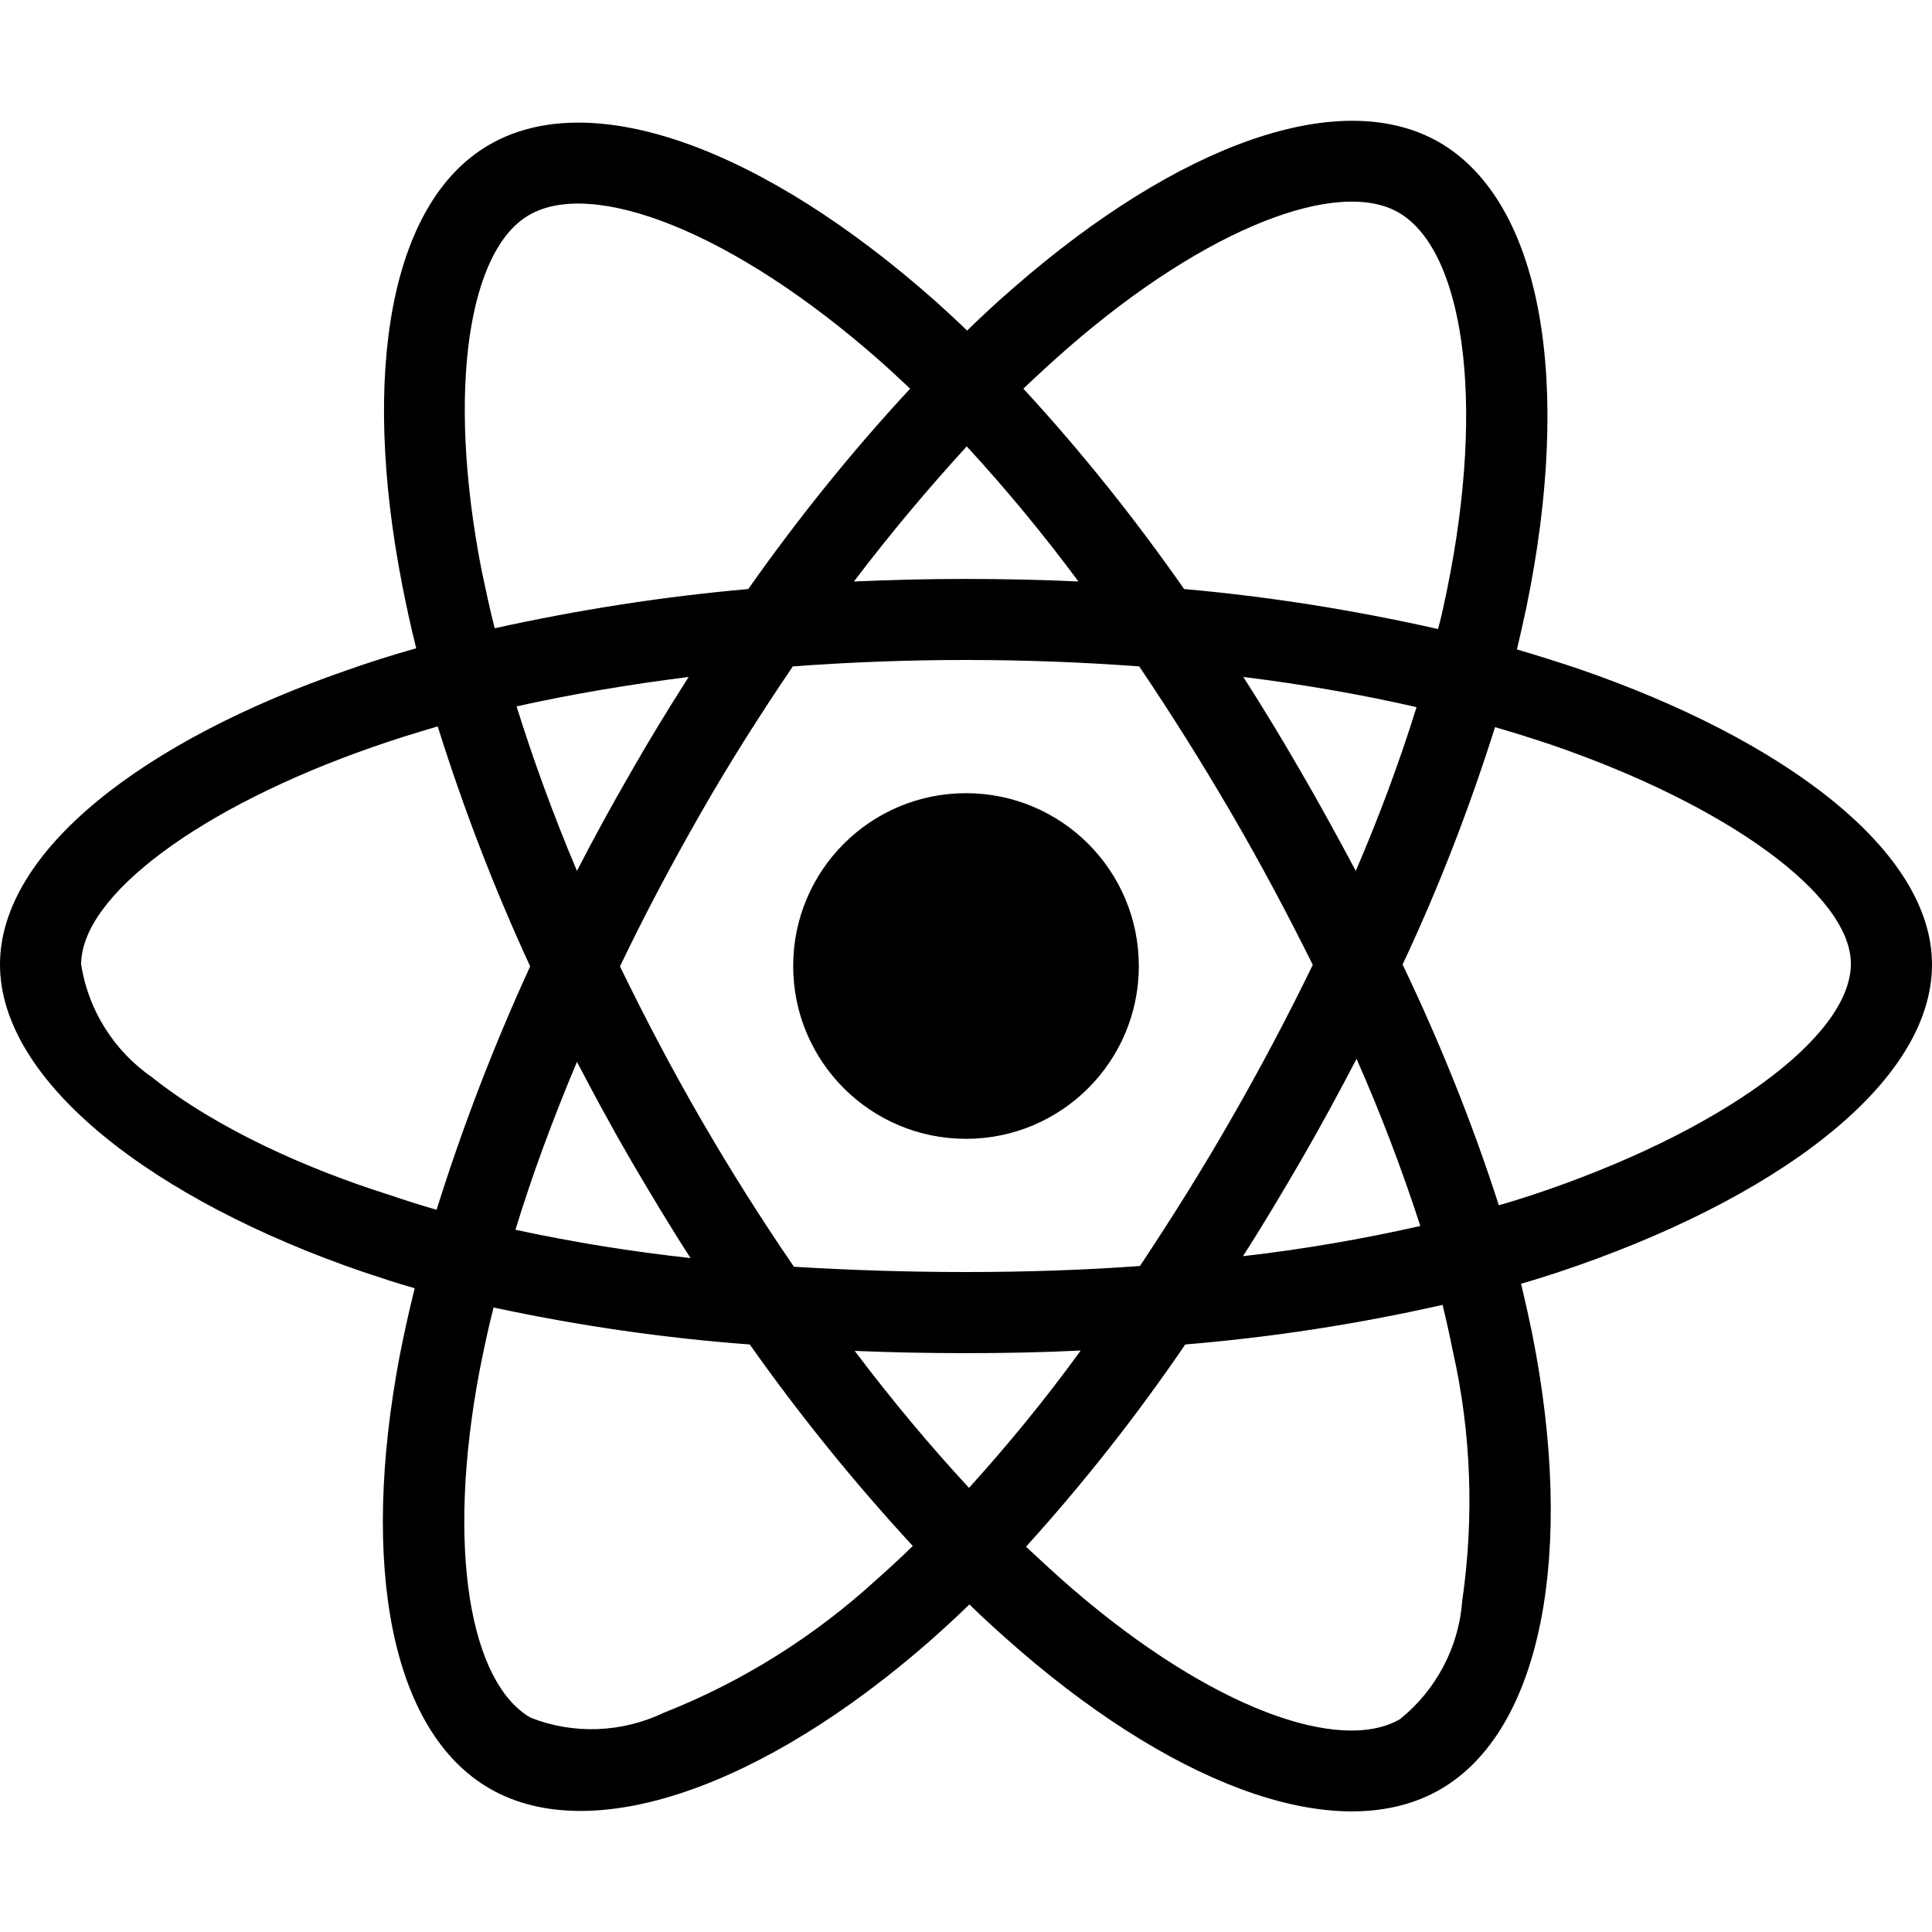
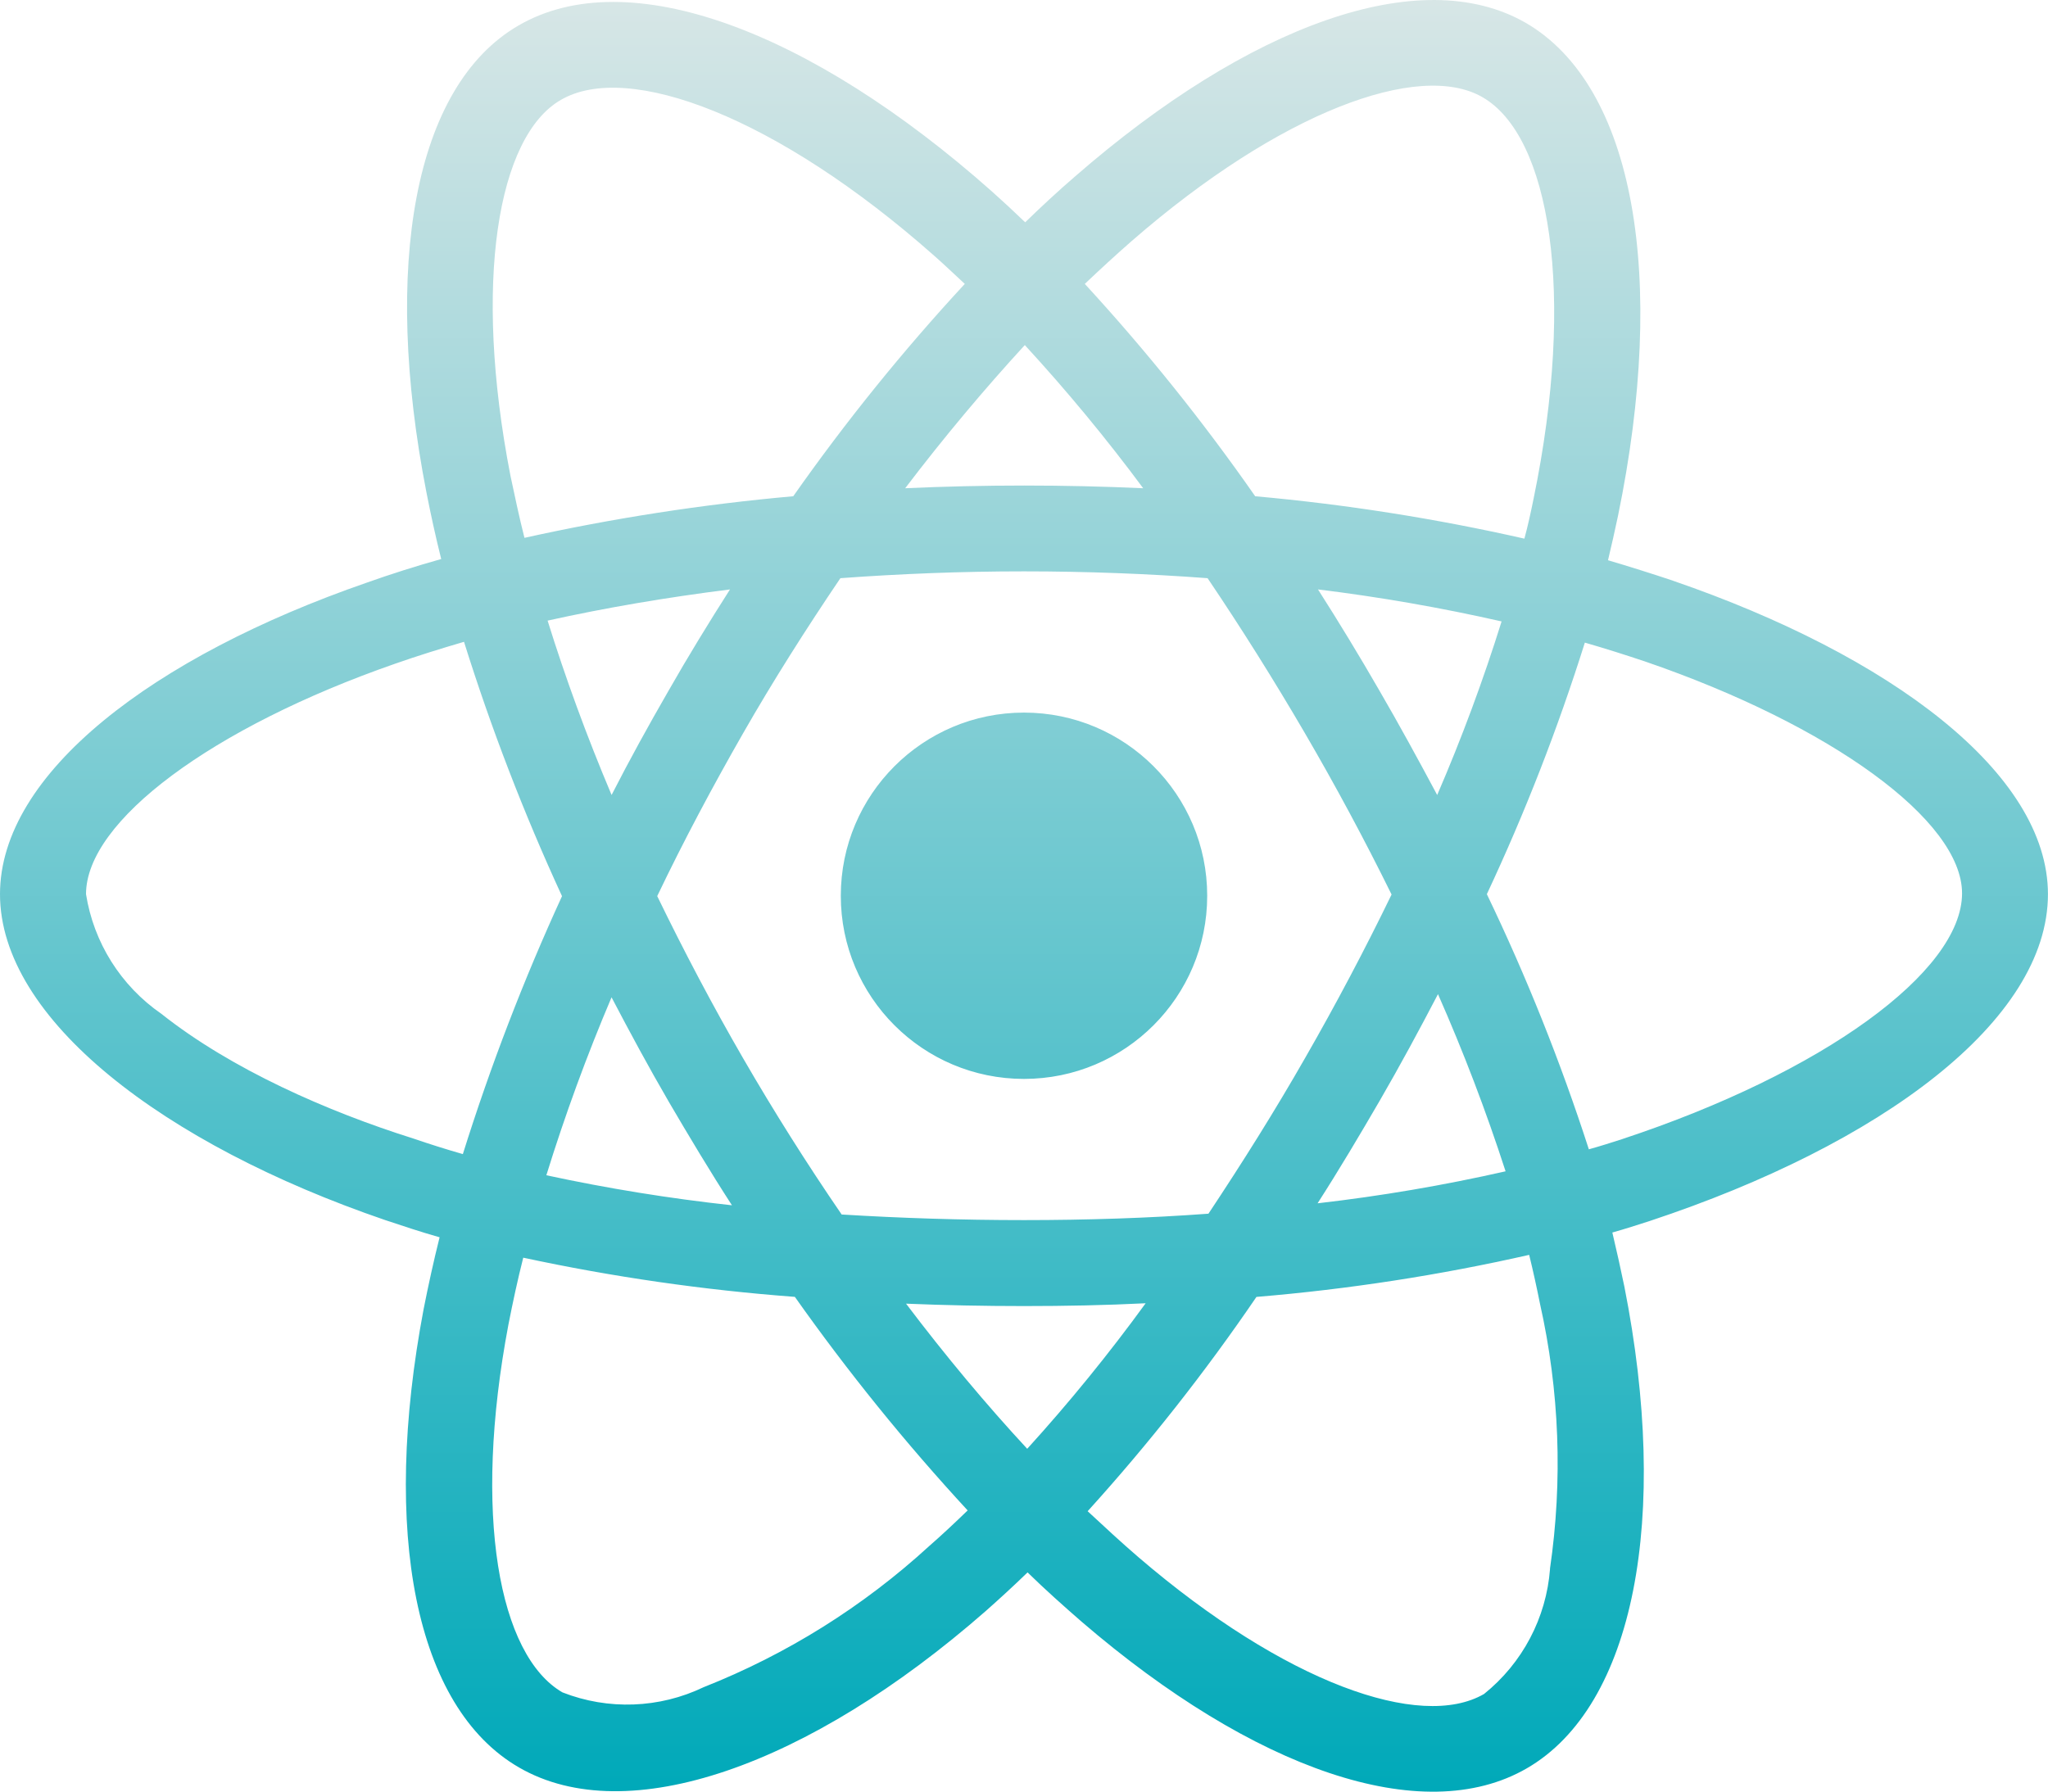
- <svg xmlns="http://www.w3.org/2000/svg" aria-hidden="true" focusable="false" data-prefix="fab" data-icon="react" class="svg-inline--fa fa-react fa-w-16" role="img" viewBox="0 0 512 512">
-   <path fill="currentColor" d="M418.2 177.2c-5.4-1.8-10.8-3.5-16.2-5.1.9-3.7 1.7-7.4 2.5-11.1 12.3-59.6 4.2-107.5-23.1-123.3-26.3-15.1-69.2.6-112.6 38.4-4.3 3.7-8.5 7.6-12.5 11.5-2.7-2.6-5.5-5.2-8.3-7.7-45.5-40.4-91.1-57.4-118.4-41.5-26.2 15.2-34 60.3-23 116.7 1.1 5.6 2.3 11.1 3.7 16.7-6.4 1.8-12.7 3.8-18.6 5.9C38.3 196.2 0 225.4 0 255.6c0 31.2 40.8 62.5 96.3 81.5 4.5 1.5 9 3 13.6 4.3-1.5 6-2.8 11.9-4 18-10.5 55.5-2.3 99.5 23.9 114.6 27 15.6 72.4-.4 116.6-39.1 3.5-3.1 7-6.3 10.5-9.7 4.4 4.3 9 8.4 13.6 12.4 42.8 36.8 85.1 51.7 111.2 36.6 27-15.6 35.8-62.9 24.4-120.5-.9-4.4-1.9-8.9-3-13.5 3.2-.9 6.3-1.9 9.4-2.9 57.7-19.1 99.5-50 99.5-81.7 0-30.3-39.4-59.7-93.8-78.4zM282.9 92.3c37.2-32.4 71.9-45.1 87.7-36 16.9 9.7 23.4 48.9 12.8 100.4-.7 3.4-1.4 6.7-2.3 10-22.2-5-44.7-8.6-67.3-10.6-13-18.6-27.2-36.4-42.6-53.1 3.9-3.7 7.7-7.2 11.7-10.7zM167.2 307.5c5.1 8.7 10.3 17.4 15.8 25.9-15.6-1.7-31.1-4.2-46.4-7.5 4.4-14.4 9.9-29.3 16.3-44.5 4.6 8.8 9.3 17.5 14.3 26.1zm-30.3-120.3c14.4-3.2 29.7-5.8 45.6-7.8-5.3 8.3-10.5 16.8-15.4 25.4-4.9 8.5-9.7 17.2-14.2 26-6.3-14.9-11.6-29.5-16-43.6zm27.4 68.9c6.6-13.8 13.8-27.3 21.4-40.6s15.8-26.2 24.4-38.9c15-1.1 30.3-1.7 45.9-1.7s31 .6 45.9 1.7c8.5 12.6 16.6 25.5 24.3 38.7s14.9 26.7 21.7 40.4c-6.7 13.8-13.9 27.4-21.6 40.8-7.6 13.3-15.7 26.2-24.2 39-14.9 1.1-30.4 1.6-46.1 1.6s-30.9-.5-45.6-1.4c-8.7-12.7-16.9-25.7-24.6-39s-14.8-26.8-21.5-40.6zm180.6 51.2c5.1-8.8 9.9-17.7 14.6-26.7 6.4 14.5 12 29.2 16.9 44.3-15.5 3.5-31.2 6.2-47 8 5.4-8.4 10.5-17 15.5-25.6zm14.4-76.5c-4.7-8.8-9.5-17.6-14.5-26.2-4.9-8.5-10-16.9-15.3-25.2 16.1 2 31.5 4.7 45.9 8-4.6 14.8-10 29.2-16.1 43.4zM256.2 118.3c10.5 11.4 20.4 23.4 29.6 35.8-19.8-.9-39.7-.9-59.5 0 9.8-12.9 19.9-24.9 29.9-35.8zM140.2 57c16.8-9.8 54.1 4.2 93.4 39 2.5 2.2 5 4.6 7.6 7-15.5 16.7-29.8 34.5-42.9 53.1-22.6 2-45 5.5-67.2 10.4-1.3-5.1-2.4-10.3-3.5-15.5-9.4-48.4-3.2-84.9 12.6-94zm-24.5 263.6c-4.2-1.2-8.3-2.5-12.4-3.9-21.3-6.7-45.5-17.3-63-31.2-10.1-7-16.9-17.8-18.8-29.9 0-18.3 31.6-41.7 77.2-57.6 5.7-2 11.5-3.8 17.3-5.5 6.8 21.7 15 43 24.5 63.6-9.6 20.9-17.9 42.5-24.8 64.5zm116.6 98c-16.5 15.1-35.6 27.1-56.4 35.3-11.1 5.3-23.9 5.8-35.3 1.3-15.9-9.2-22.5-44.5-13.5-92 1.1-5.6 2.3-11.2 3.7-16.7 22.4 4.8 45 8.1 67.9 9.8 13.2 18.7 27.7 36.6 43.2 53.4-3.2 3.1-6.4 6.1-9.6 8.9zm24.5-24.3c-10.2-11-20.4-23.2-30.3-36.3 9.6.4 19.5.6 29.5.6 10.3 0 20.4-.2 30.4-.7-9.2 12.7-19.1 24.8-29.6 36.4zm130.7 30c-.9 12.2-6.9 23.6-16.5 31.3-15.9 9.2-49.8-2.8-86.4-34.2-4.2-3.6-8.4-7.5-12.7-11.5 15.3-16.9 29.4-34.8 42.2-53.6 22.9-1.9 45.7-5.4 68.2-10.5 1 4.1 1.9 8.2 2.7 12.2 4.9 21.6 5.7 44.1 2.5 66.3zm18.2-107.5c-2.8.9-5.6 1.8-8.5 2.6-7-21.8-15.6-43.1-25.5-63.8 9.6-20.4 17.7-41.4 24.5-62.9 5.2 1.5 10.2 3.1 15 4.7 46.6 16 79.3 39.8 79.3 58 0 19.6-34.9 44.9-84.8 61.4zm-149.7-15c25.3 0 45.8-20.5 45.8-45.8s-20.5-45.8-45.8-45.8c-25.3 0-45.8 20.5-45.8 45.8s20.5 45.8 45.8 45.8z" />
+ <svg xmlns="http://www.w3.org/2000/svg" width="150" height="131.257" viewBox="0 0 150 131.257">
+   <defs>
+     <linearGradient id="linear-gradient" x1="0.5" x2="0.5" y2="1" gradientUnits="objectBoundingBox">
+       <stop offset="0" stop-color="#d7e6e6" />
+       <stop offset="1" stop-color="#00a9b9" />
+     </linearGradient>
+   </defs>
+   <path id="react-brands" d="M122.52,74.548q-2.373-.791-4.746-1.494c.264-1.084.5-2.168.732-3.252,3.6-17.461,1.23-31.494-6.768-36.123-7.705-4.424-20.273.176-32.988,11.25-1.26,1.084-2.49,2.227-3.662,3.369-.791-.762-1.611-1.523-2.432-2.256C59.326,34.206,45.967,29.226,37.969,33.884c-7.676,4.453-9.961,17.666-6.738,34.189.322,1.641.674,3.252,1.084,4.893-1.875.527-3.721,1.113-5.449,1.729C11.221,80.114,0,88.669,0,97.517c0,9.141,11.953,18.311,28.213,23.877,1.318.439,2.637.879,3.984,1.26-.439,1.758-.82,3.486-1.172,5.273-3.076,16.26-.674,29.15,7,33.574,7.91,4.57,21.211-.117,34.16-11.455,1.025-.908,2.051-1.846,3.076-2.842,1.289,1.26,2.637,2.461,3.984,3.633,12.539,10.781,24.932,15.146,32.578,10.723,7.91-4.57,10.488-18.428,7.148-35.3q-.4-1.934-.879-3.955c.938-.264,1.846-.557,2.754-.85,16.9-5.6,29.15-14.648,29.15-23.936,0-8.877-11.543-17.49-27.48-22.969ZM82.881,49.675c10.9-9.492,21.064-13.213,25.693-10.547,4.951,2.842,6.855,14.326,3.75,29.414-.205,1-.41,1.963-.674,2.93a149.978,149.978,0,0,0-19.717-3.105A148.021,148.021,0,0,0,79.453,52.81c1.143-1.084,2.256-2.109,3.428-3.135Zm-33.9,63.047c1.494,2.549,3.018,5.1,4.629,7.588a132.665,132.665,0,0,1-13.594-2.2,136.856,136.856,0,0,1,4.775-13.037c1.348,2.578,2.725,5.127,4.189,7.646ZM40.107,77.478c4.219-.937,8.7-1.7,13.359-2.285-1.553,2.432-3.076,4.922-4.512,7.441-1.436,2.49-2.842,5.039-4.16,7.617-1.846-4.365-3.4-8.643-4.687-12.773Zm8.027,20.186c1.934-4.043,4.043-8,6.27-11.895s4.629-7.676,7.148-11.4c4.395-.322,8.877-.5,13.447-.5s9.082.176,13.447.5q3.735,5.537,7.119,11.338t6.357,11.836Q98.979,103.61,95.6,109.5c-2.227,3.9-4.6,7.676-7.09,11.426-4.365.322-8.906.469-13.506.469s-9.053-.146-13.359-.41q-3.823-5.581-7.207-11.426c-2.256-3.9-4.336-7.852-6.3-11.895Zm52.91,15c1.494-2.578,2.9-5.186,4.277-7.822a136,136,0,0,1,4.951,12.979,128.683,128.683,0,0,1-13.77,2.344c1.582-2.461,3.076-4.98,4.541-7.5Zm4.219-22.412c-1.377-2.578-2.783-5.156-4.248-7.676q-2.153-3.735-4.482-7.383a134.818,134.818,0,0,1,13.447,2.344A129.656,129.656,0,0,1,105.264,90.251ZM75.059,57.292A128.651,128.651,0,0,1,83.73,67.78c-5.8-.264-11.631-.264-17.432,0C69.17,64,72.129,60.485,75.059,57.292ZM41.074,39.333c4.922-2.871,15.85,1.23,27.363,11.426.732.645,1.465,1.348,2.227,2.051A148.844,148.844,0,0,0,58.1,68.366a154.432,154.432,0,0,0-19.687,3.047c-.381-1.494-.7-3.018-1.025-4.541C34.629,52.692,36.445,42,41.074,39.333ZM33.9,116.56c-1.23-.352-2.432-.732-3.633-1.143-6.24-1.963-13.33-5.068-18.457-9.141A13.146,13.146,0,0,1,6.3,97.517c0-5.361,9.258-12.217,22.617-16.875,1.67-.586,3.369-1.113,5.068-1.611a155.784,155.784,0,0,0,7.178,18.633A160.144,160.144,0,0,0,33.9,116.56Zm34.16,28.711a53.623,53.623,0,0,1-16.523,10.342,12.967,12.967,0,0,1-10.342.381c-4.658-2.7-6.592-13.037-3.955-26.953.322-1.641.674-3.281,1.084-4.893a146.564,146.564,0,0,0,19.893,2.871,154.6,154.6,0,0,0,12.656,15.645c-.937.908-1.875,1.787-2.812,2.607Zm7.178-7.119c-2.988-3.223-5.977-6.8-8.877-10.635,2.813.117,5.713.176,8.643.176,3.018,0,5.977-.059,8.906-.205A126.346,126.346,0,0,1,75.234,138.151Zm38.291,8.789a13.02,13.02,0,0,1-4.834,9.17c-4.658,2.7-14.59-.82-25.312-10.02-1.23-1.055-2.461-2.2-3.721-3.369a144.929,144.929,0,0,0,12.363-15.7A144.422,144.422,0,0,0,112,123.942c.293,1.2.557,2.4.791,3.574a53.406,53.406,0,0,1,.732,19.424Zm5.332-31.494c-.82.264-1.641.527-2.49.762A148.828,148.828,0,0,0,108.9,97.517a148.082,148.082,0,0,0,7.178-18.428c1.523.439,2.988.908,4.395,1.377,13.652,4.688,23.232,11.66,23.232,16.992C143.7,103.2,133.477,110.612,118.857,115.446ZM75,111.052A13.418,13.418,0,1,0,61.582,97.634,13.416,13.416,0,0,0,75,111.052Z" transform="translate(0 -32.012)" fill="url(#linear-gradient)" />
</svg>
